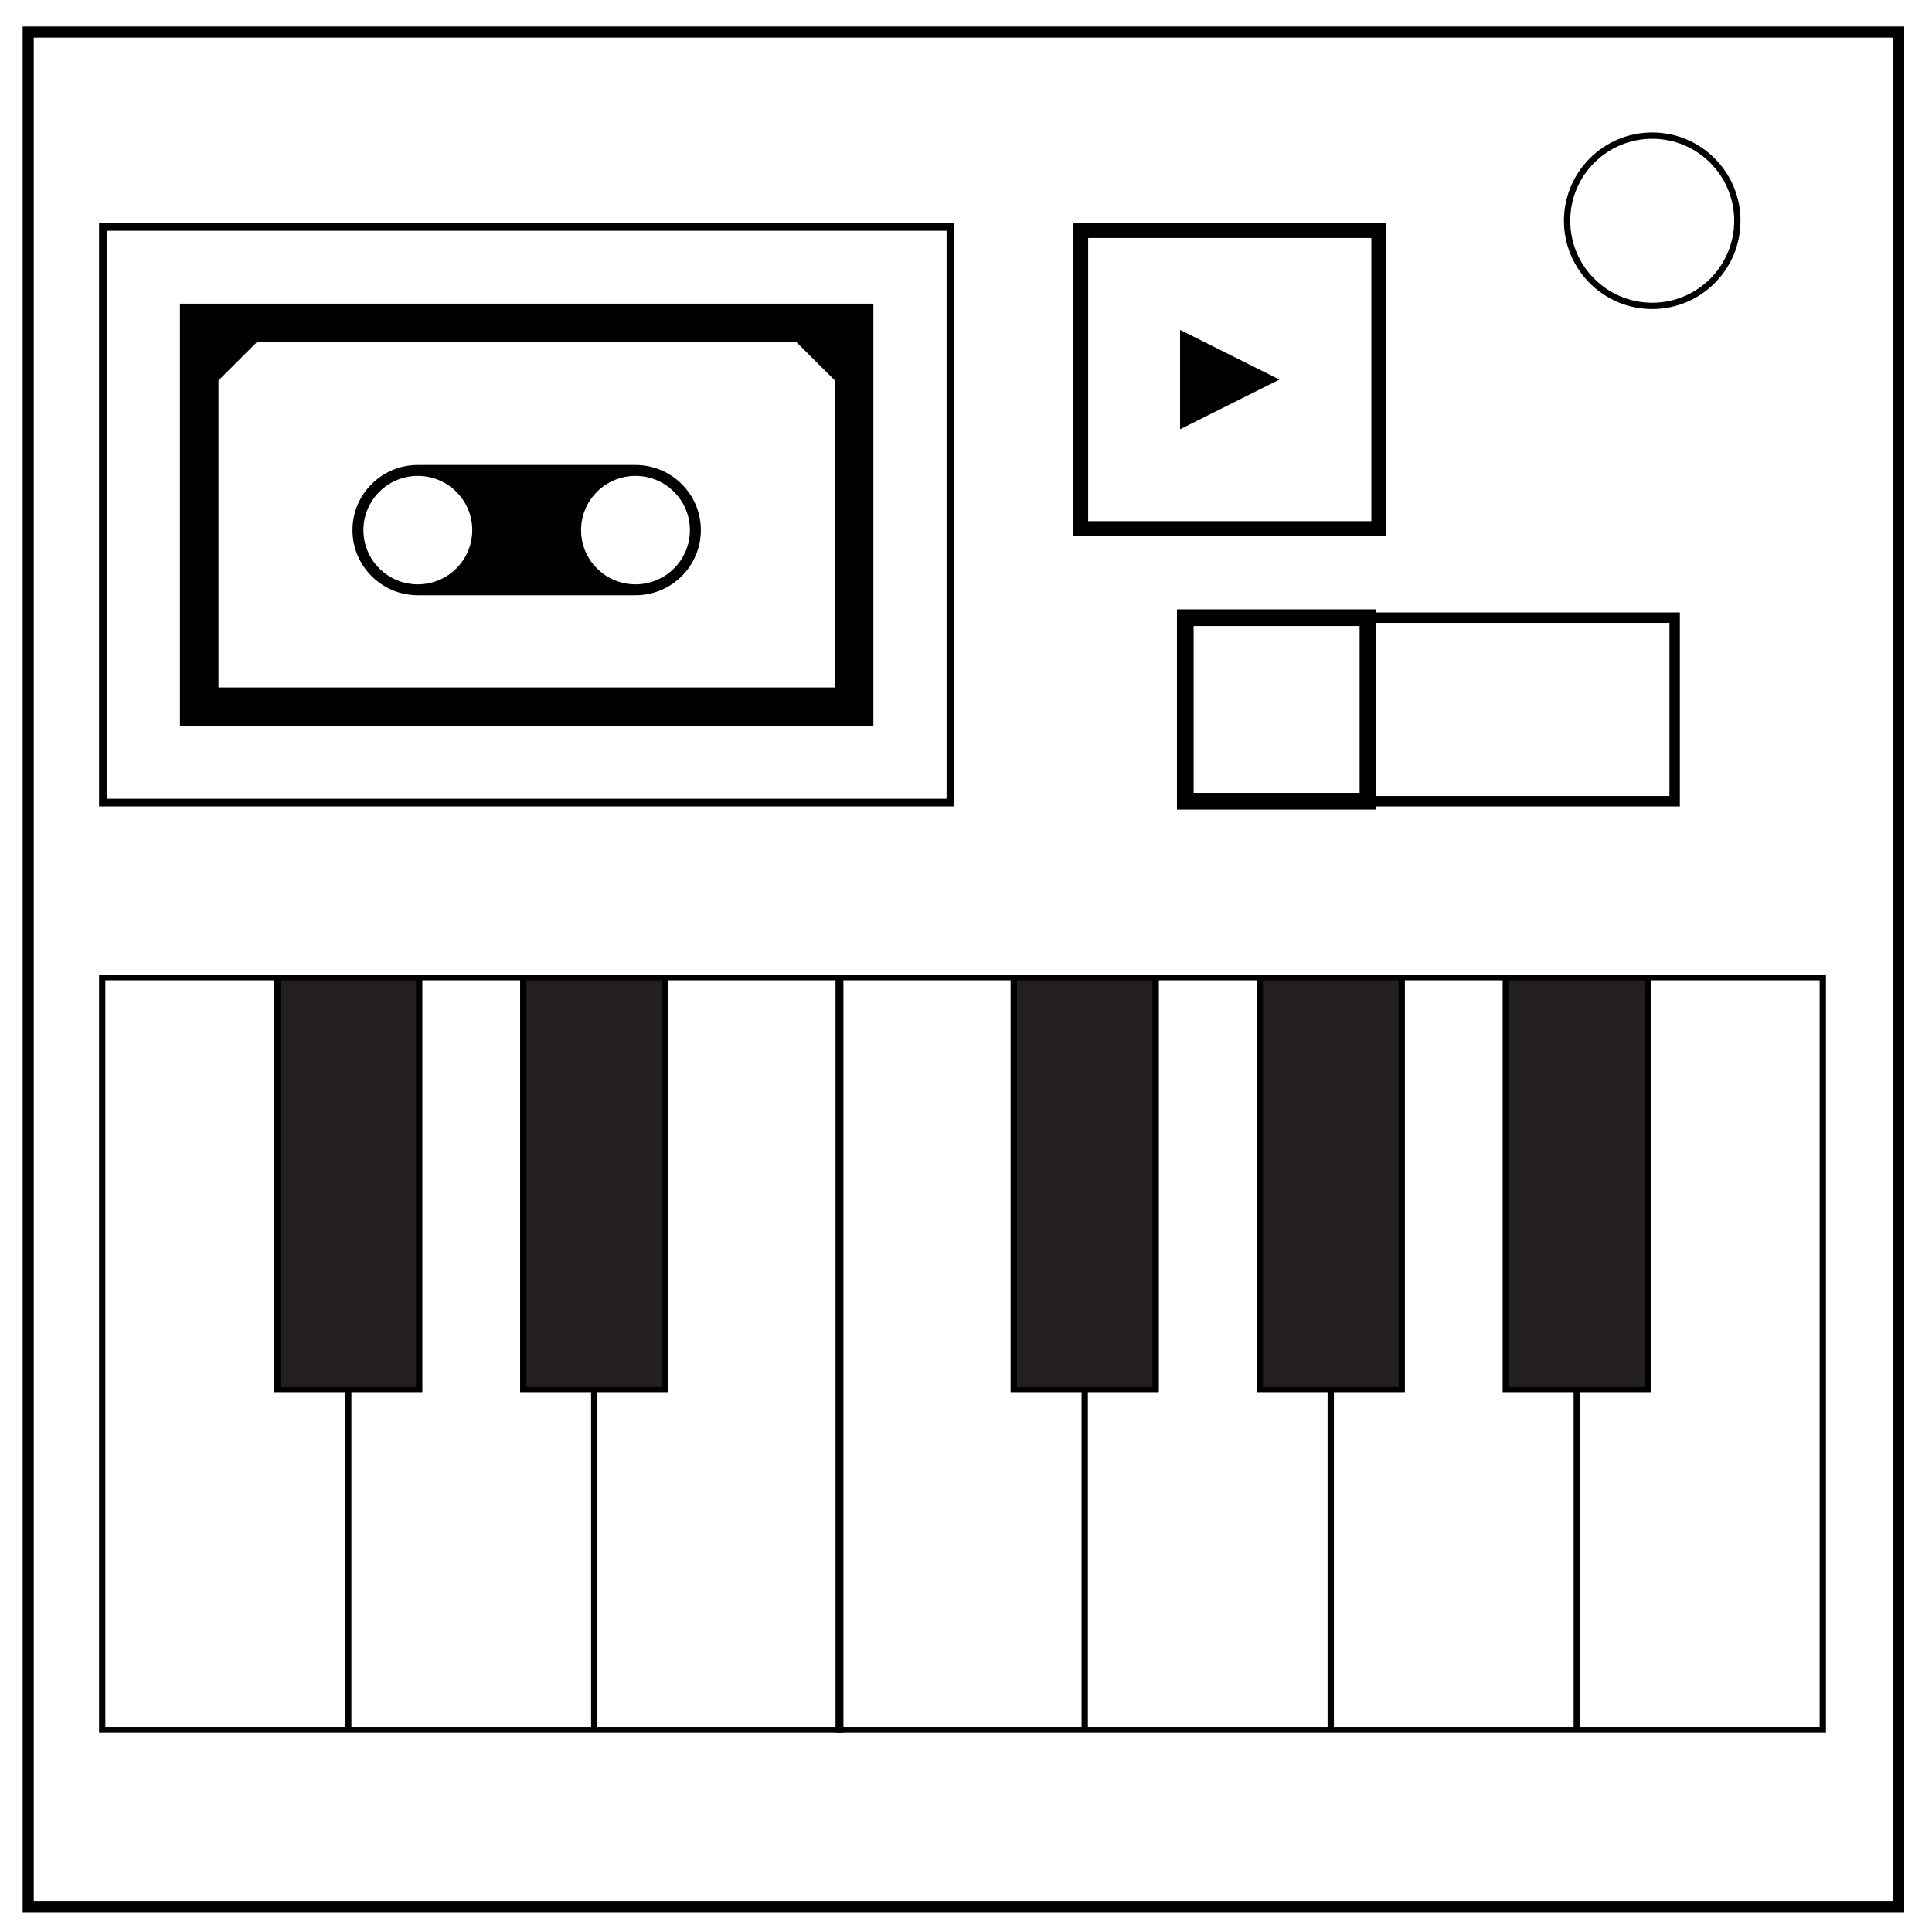
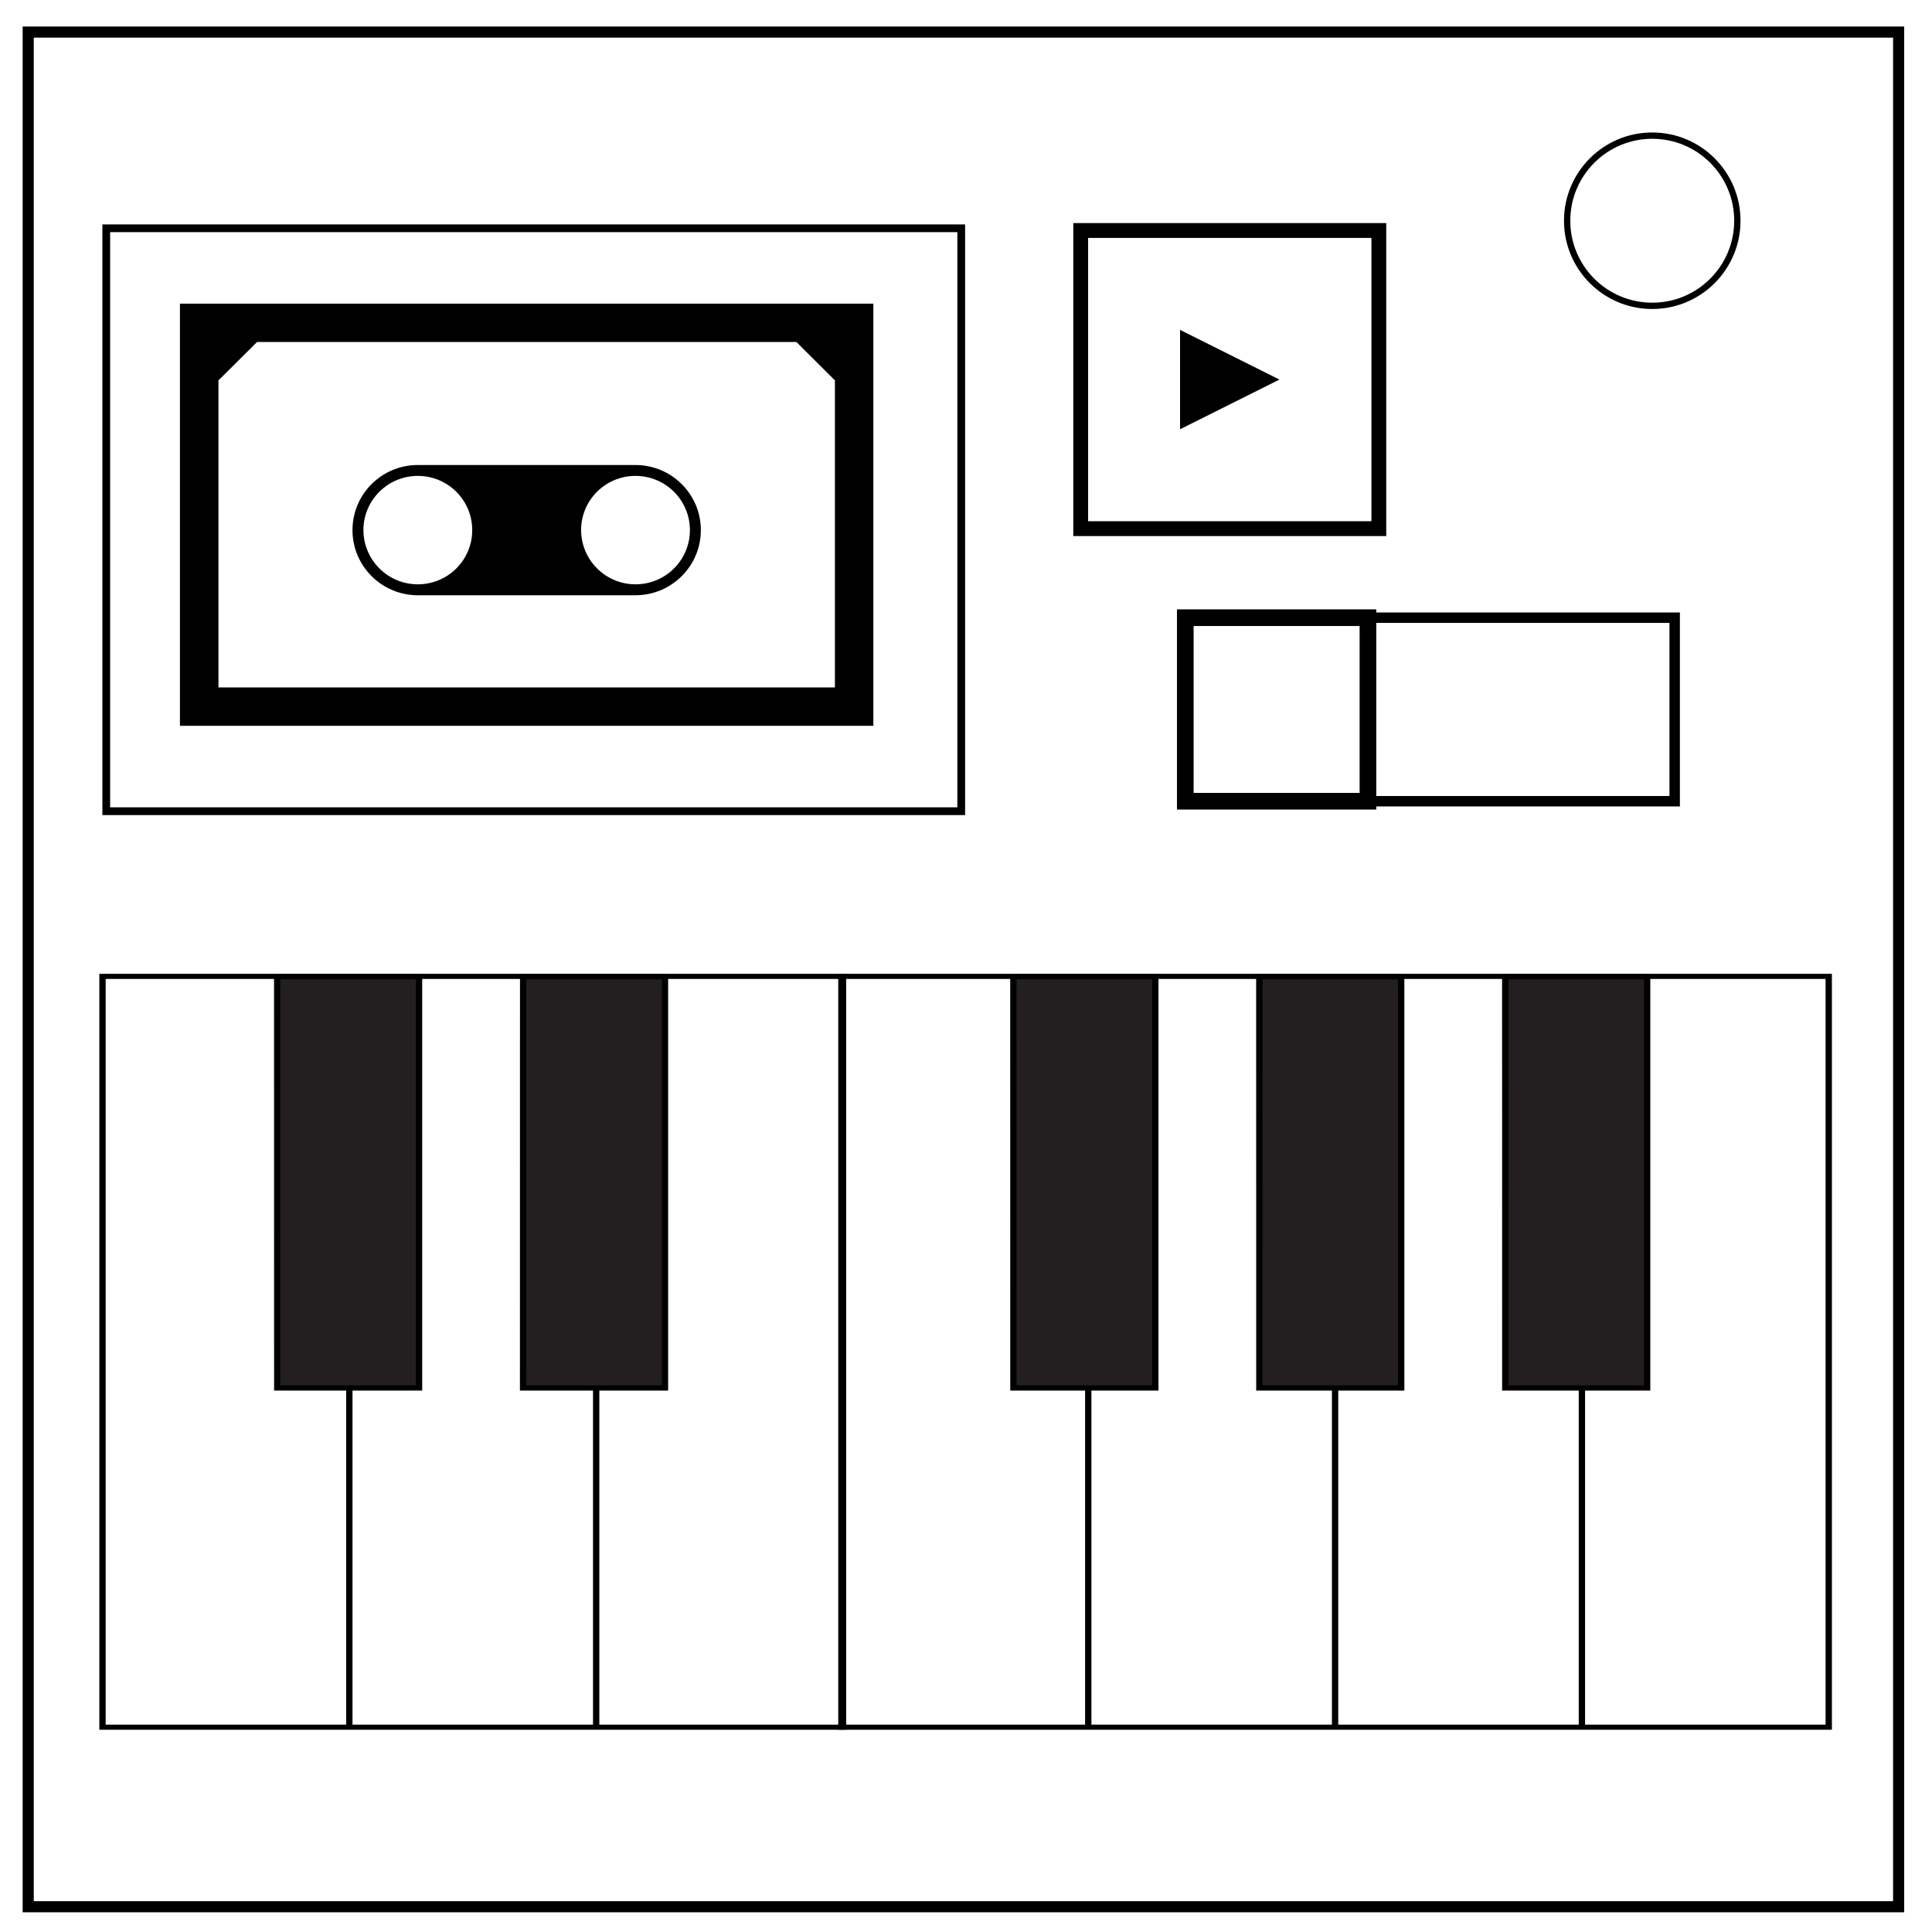
- <svg xmlns="http://www.w3.org/2000/svg" viewBox="0 0 348 348" fill="none" version="1.1" id="svg13" xml:space="preserve">
-   <defs id="defs13">
-     <marker id="Arrow2Sstart" orient="auto" refX="0" refY="0" style="overflow:visible">
-       <path d="M 8.72,4.03 -2.21,0.02 8.72,-4 c -1.75,2.37 -1.74,5.62 0,8.03 z" id="Arrow2SstartPath" style="fill:#000000;fill-opacity:1;stroke:none" transform="matrix(0.3,0,0,0.3,-0.69,0)" />
-     </marker>
-     <marker id="Arrow2Send" orient="auto" refX="0" refY="0" style="overflow:visible">
-       <path d="M 8.72,4.03 -2.21,0.02 8.72,-4 c -1.75,2.37 -1.74,5.62 0,8.03 z" id="Arrow2SendPath" style="fill:#000000;fill-opacity:1;stroke:none" transform="matrix(-0.3,0,0,-0.3,0.69,0)" />
-     </marker>
-   </defs>
-   <path d="M5.08 5.776h336.91v337.67H5.08z" stroke-width="2" stroke="#000" id="path1" />
-   <g id="g16" transform="matrix(0.6939135,0,0,0.691314,-50.85679,21.51569)" style="display:inline">
-     <path color="#000000" stroke="#000000" stroke-width="2" stroke-linecap="round" overflow="visible" d="M 100,28 H 320 V 178 H 100 Z" id="path3" />
-     <path d="M 120,48 V 158 H 300 V 48 Z m 20,10 h 140 l 10,10 v 80 H 130 V 68 Z" color="#000000" fill="#000000" overflow="visible" id="path4" />
-     <path d="m 181.75,90.031 c -9.364,0 -16.969,7.605 -16.969,16.969 0,9.364 7.605,16.969 16.969,16.969 h 56.5 c 9.364,0 16.969,-7.605 16.969,-16.969 0,-9.364 -7.605,-16.969 -16.969,-16.969 z m 0,2.844 c 7.803,0 14.125,6.322 14.125,14.125 0,7.803 -6.322,14.125 -14.125,14.125 -7.803,0 -14.125,-6.322 -14.125,-14.125 0,-7.803 6.322,-14.125 14.125,-14.125 z m 56.5,0 c 7.803,0 14.125,6.322 14.125,14.125 0,7.803 -6.322,14.125 -14.125,14.125 -7.803,0 -14.125,-6.322 -14.125,-14.125 0,-7.803 6.322,-14.125 14.125,-14.125 z" color="#000000" fill="#000000" overflow="visible" id="path5" />
+ <svg xmlns="http://www.w3.org/2000/svg" xml:space="preserve" fill="none" viewBox="0 0 348 348">
+   <path stroke="#000" stroke-width="2" d="M5.08 5.78h336.91v337.67H5.08z" />
+   <g color="#000" style="display:inline">
+     <path stroke="#000" stroke-linecap="round" stroke-width="2" d="M100 28h220v150H100Z" overflow="visible" transform="matrix(.7 0 0 .7 -50.86 21.52)" />
+     <path fill="#000" d="M32.41 54.7v76.04h124.9V54.7ZM46.3 61.6h97.15l6.94 6.92v55.3H39.35v-55.3Z" overflow="visible" />
+     <path fill="#000" d="M75.26 83.76c-6.5 0-11.77 5.25-11.77 11.73 0 6.47 5.27 11.73 11.77 11.73h39.2c6.5 0 11.78-5.26 11.78-11.73s-5.27-11.73-11.77-11.73zm0 1.96c5.42 0 9.8 4.37 9.8 9.77s-4.38 9.76-9.8 9.76a9.8 9.8 0 0 1-9.8-9.76c0-5.4 4.39-9.77 9.8-9.77m39.2 0c5.42 0 9.81 4.37 9.81 9.77s-4.39 9.76-9.8 9.76a9.8 9.8 0 0 1-9.8-9.76c0-5.4 4.38-9.77 9.8-9.77" overflow="visible" />
  </g>
-   <g id="g15" transform="matrix(0.8949362,0,0,0.8949362,33.57271,-126.7244)">
-     <path color="#000000" stroke="#000000" stroke-width="3" stroke-linecap="round" overflow="visible" d="m 180,188 h 60 v 60 h -60 z" id="path7" />
-     <path d="m 200,208 v 20 l 20,-10 z" fill="#000000" id="path8" />
+   <path stroke="#000" stroke-linecap="round" stroke-width="2.67" d="M194.66 41.52h53.7v53.7h-53.7z" color="#000" overflow="visible" />
+   <path fill="#000" d="M212.56 59.42v17.9l17.9-8.95z" />
+   <circle cx="297.61" cy="39.76" r="15.33" style="display:inline;fill:none;stroke:#000;stroke-width:1.136" />
+   <g style="stroke:#000;stroke-width:2">
+     <path d="M32.5 344.5h78v294h-78zm78 0h78v294h-78zm78 0h78v294h-78z" transform="matrix(.57 0 0 .46 -.06 17.4)" />
+     <path d="M266 344.5h78v294h-78zm78 0h78v294h-78zm78 0h78v294h-78zm78 0h78v294h-78z" transform="matrix(.57 0 0 .46 -.06 17.4)" />
  </g>
-   <ellipse cx="297.605" cy="39.763" id="circle2" style="display:inline;fill:none;stroke:#000000;stroke-width:1.136" rx="15.334" ry="15.334" />
-   <g id="g18" transform="matrix(1.000363,0,0,0.8112514,-0.06301803,58.85592)">
-     <g id="g17" style="stroke:#000000;stroke-width:2" transform="matrix(0.5679348,0,0,0.5679427,0.00720643,-51.108)">
-       <path d="m 32.5,344.5 h 78 v 294 h -78 z m 78,0 h 78 v 294 h -78 z m 78,0 h 78 v 294 h -78 z" id="path3-5" />
-       <path d="m 266,344.5 h 78 v 294 h -78 z m 78,0 h 78 v 294 h -78 z m 78,0 h 78 v 294 h -78 z m 78,0 h 78 v 294 h -78 z" id="path4-1" />
-     </g>
-     <path fill="#231f20" d="m 49.985,144.548 h 25.557 v 91.439 H 49.985 Z m 44.299,0 h 25.557 v 91.439 H 94.284 Z m 88.314,0 h 25.557 v 91.439 h -25.557 z m 44.299,0 h 25.557 v 91.439 h -25.557 z m 44.299,0 h 25.557 v 91.439 h -25.557 z" id="path6-1" style="stroke:#000000;stroke-width:1.136" />
-   </g>
-   <rect style="fill:none;stroke:#000000;stroke-width:1.876;stroke-dasharray:none;stroke-opacity:1" id="rect18" width="88.147" height="33.063" x="213.498" y="111.26" />
-   <rect style="fill:none;stroke:#000000;stroke-width:3;stroke-dasharray:none;stroke-opacity:1" id="rect19" width="32.902" height="33.063" x="213.498" y="111.26" ry="0" />
+   <path fill="#231f20" d="M49.99 144.55h25.55v91.44H50Zm44.3 0h25.55v91.44H94.28Zm88.3 0h25.57v91.44H182.6zm44.3 0h25.56v91.44H226.9zm44.3 0h25.56v91.44H271.2z" style="stroke:#000;stroke-width:1.136" transform="matrix(1 0 0 .81 -.06 58.86)" />
+   <path d="M213.5 111.26h88.15v33.06H213.5z" style="fill:none;stroke:#000;stroke-width:1.876;stroke-dasharray:none;stroke-opacity:1" />
+   <rect width="32.9" height="33.06" x="213.5" y="111.26" ry="0" style="fill:none;stroke:#000;stroke-width:3;stroke-dasharray:none;stroke-opacity:1" />
</svg>
